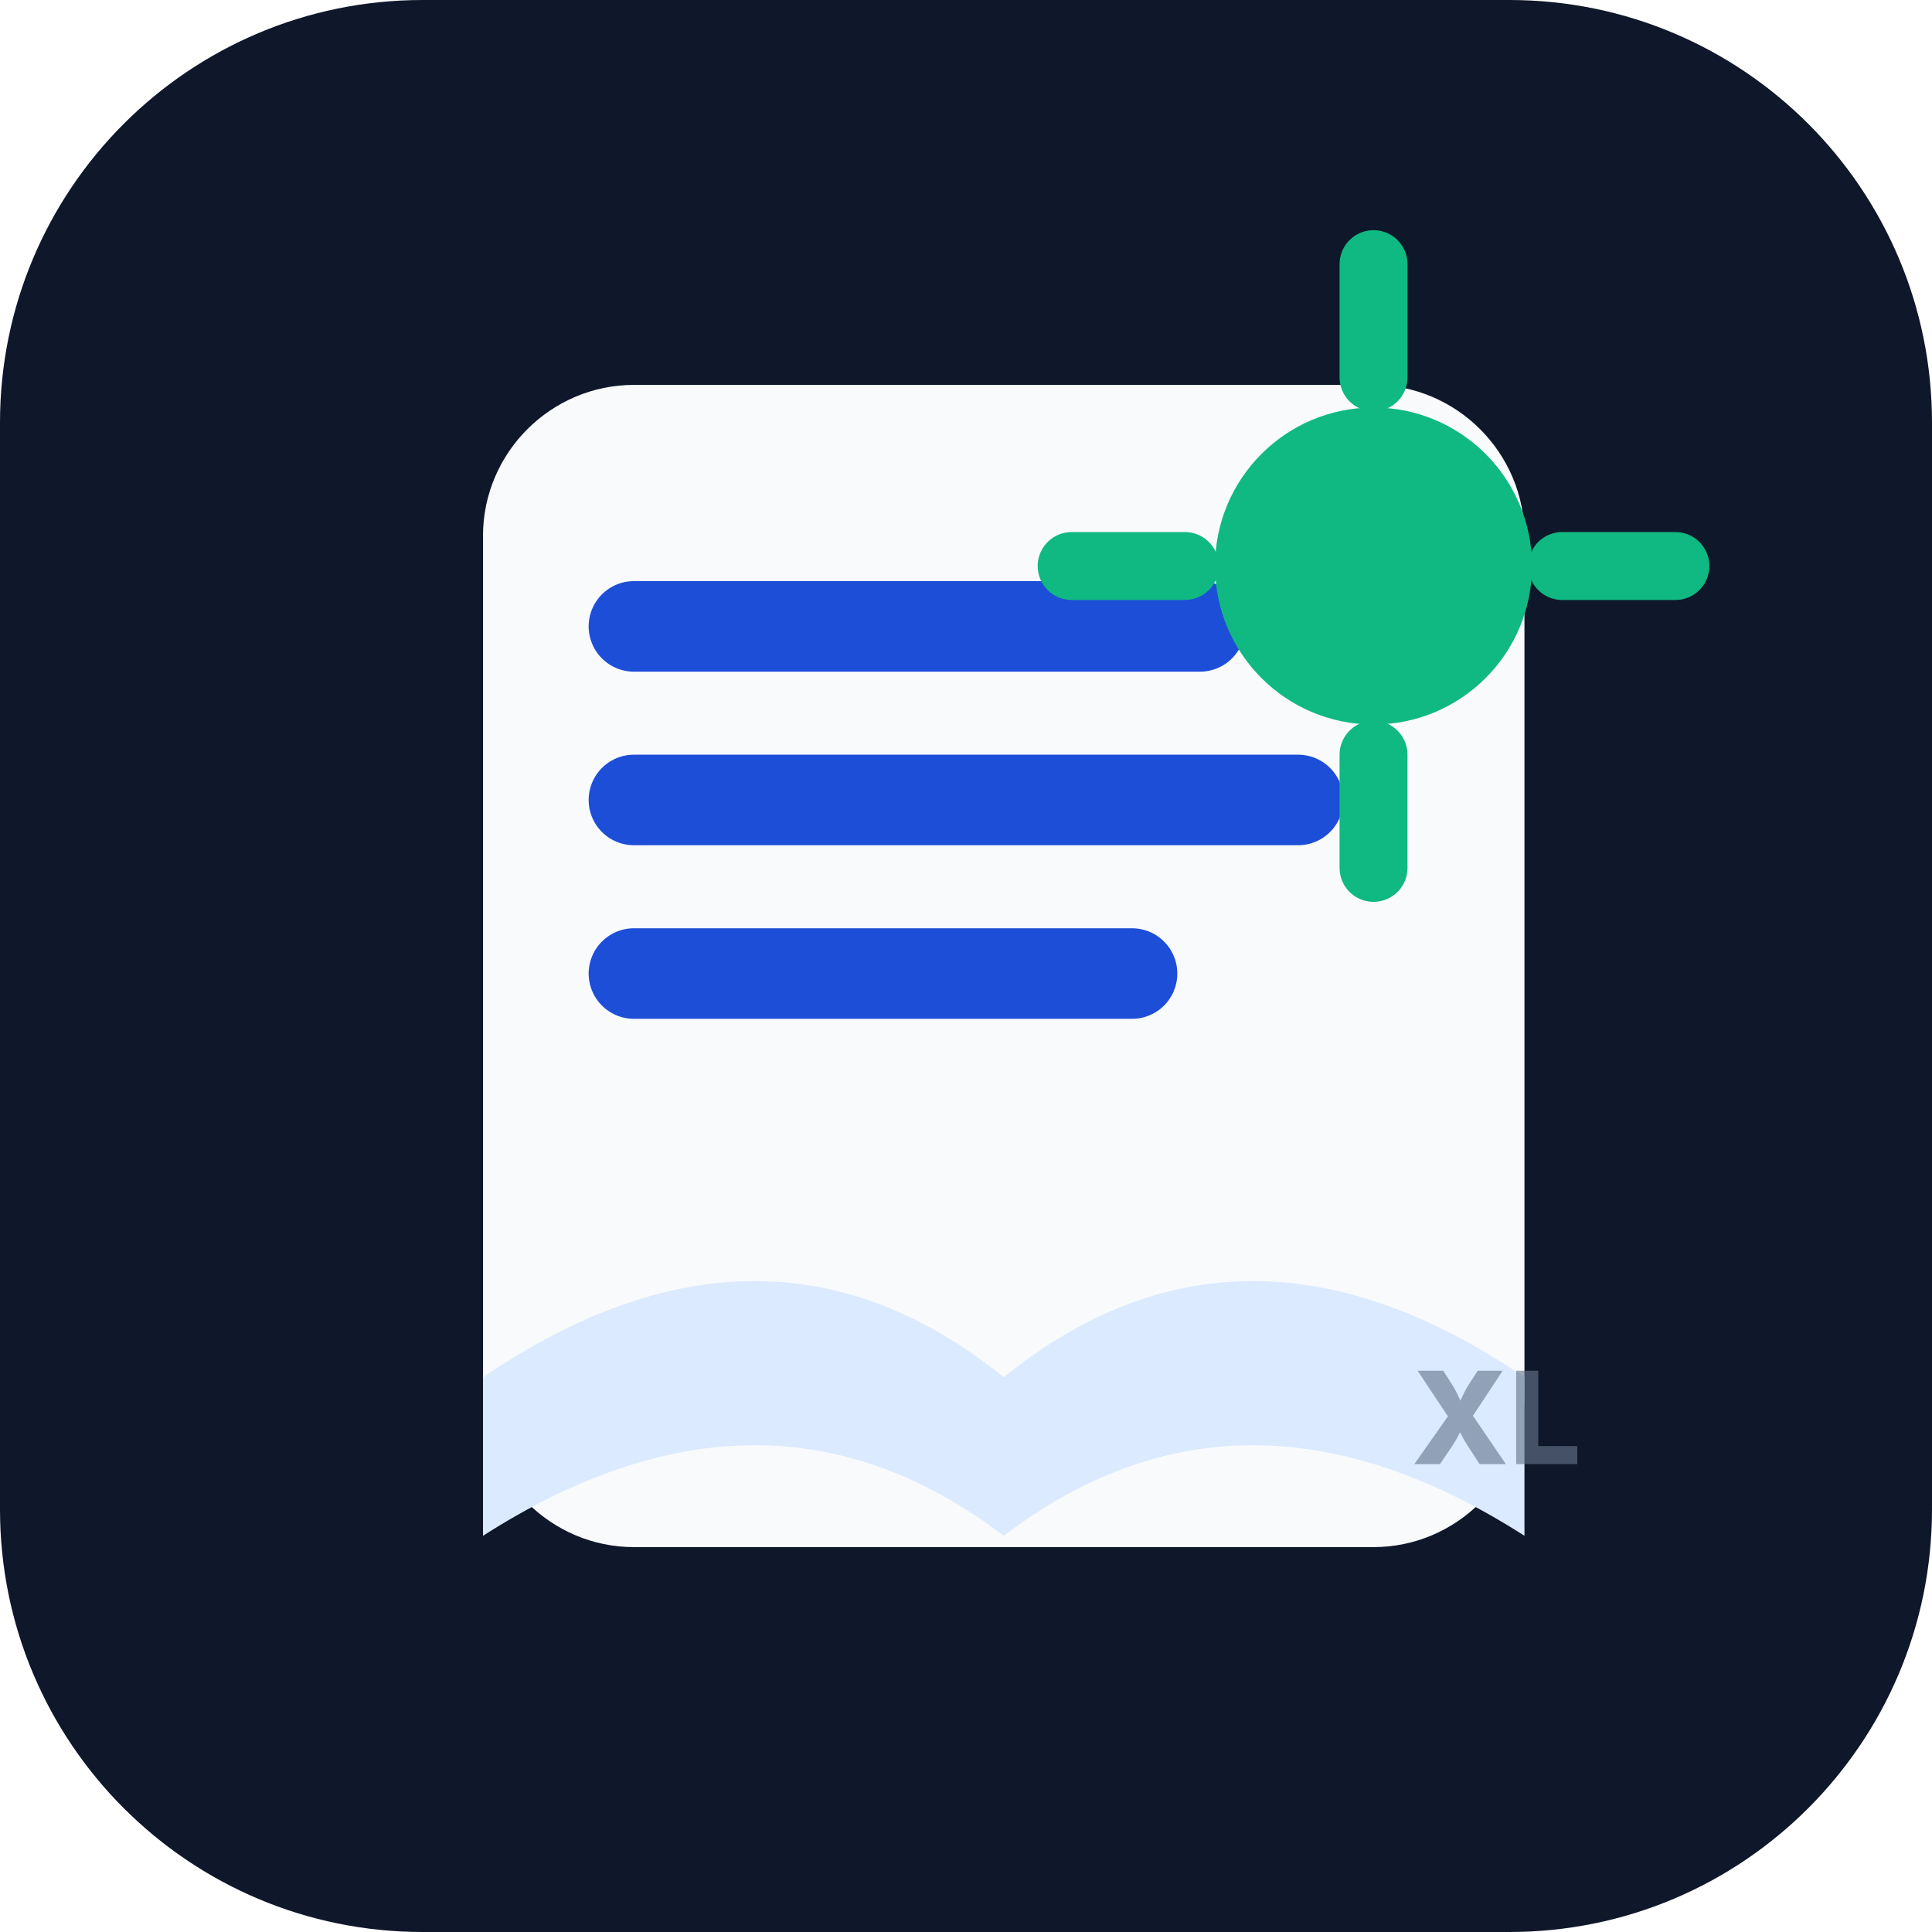
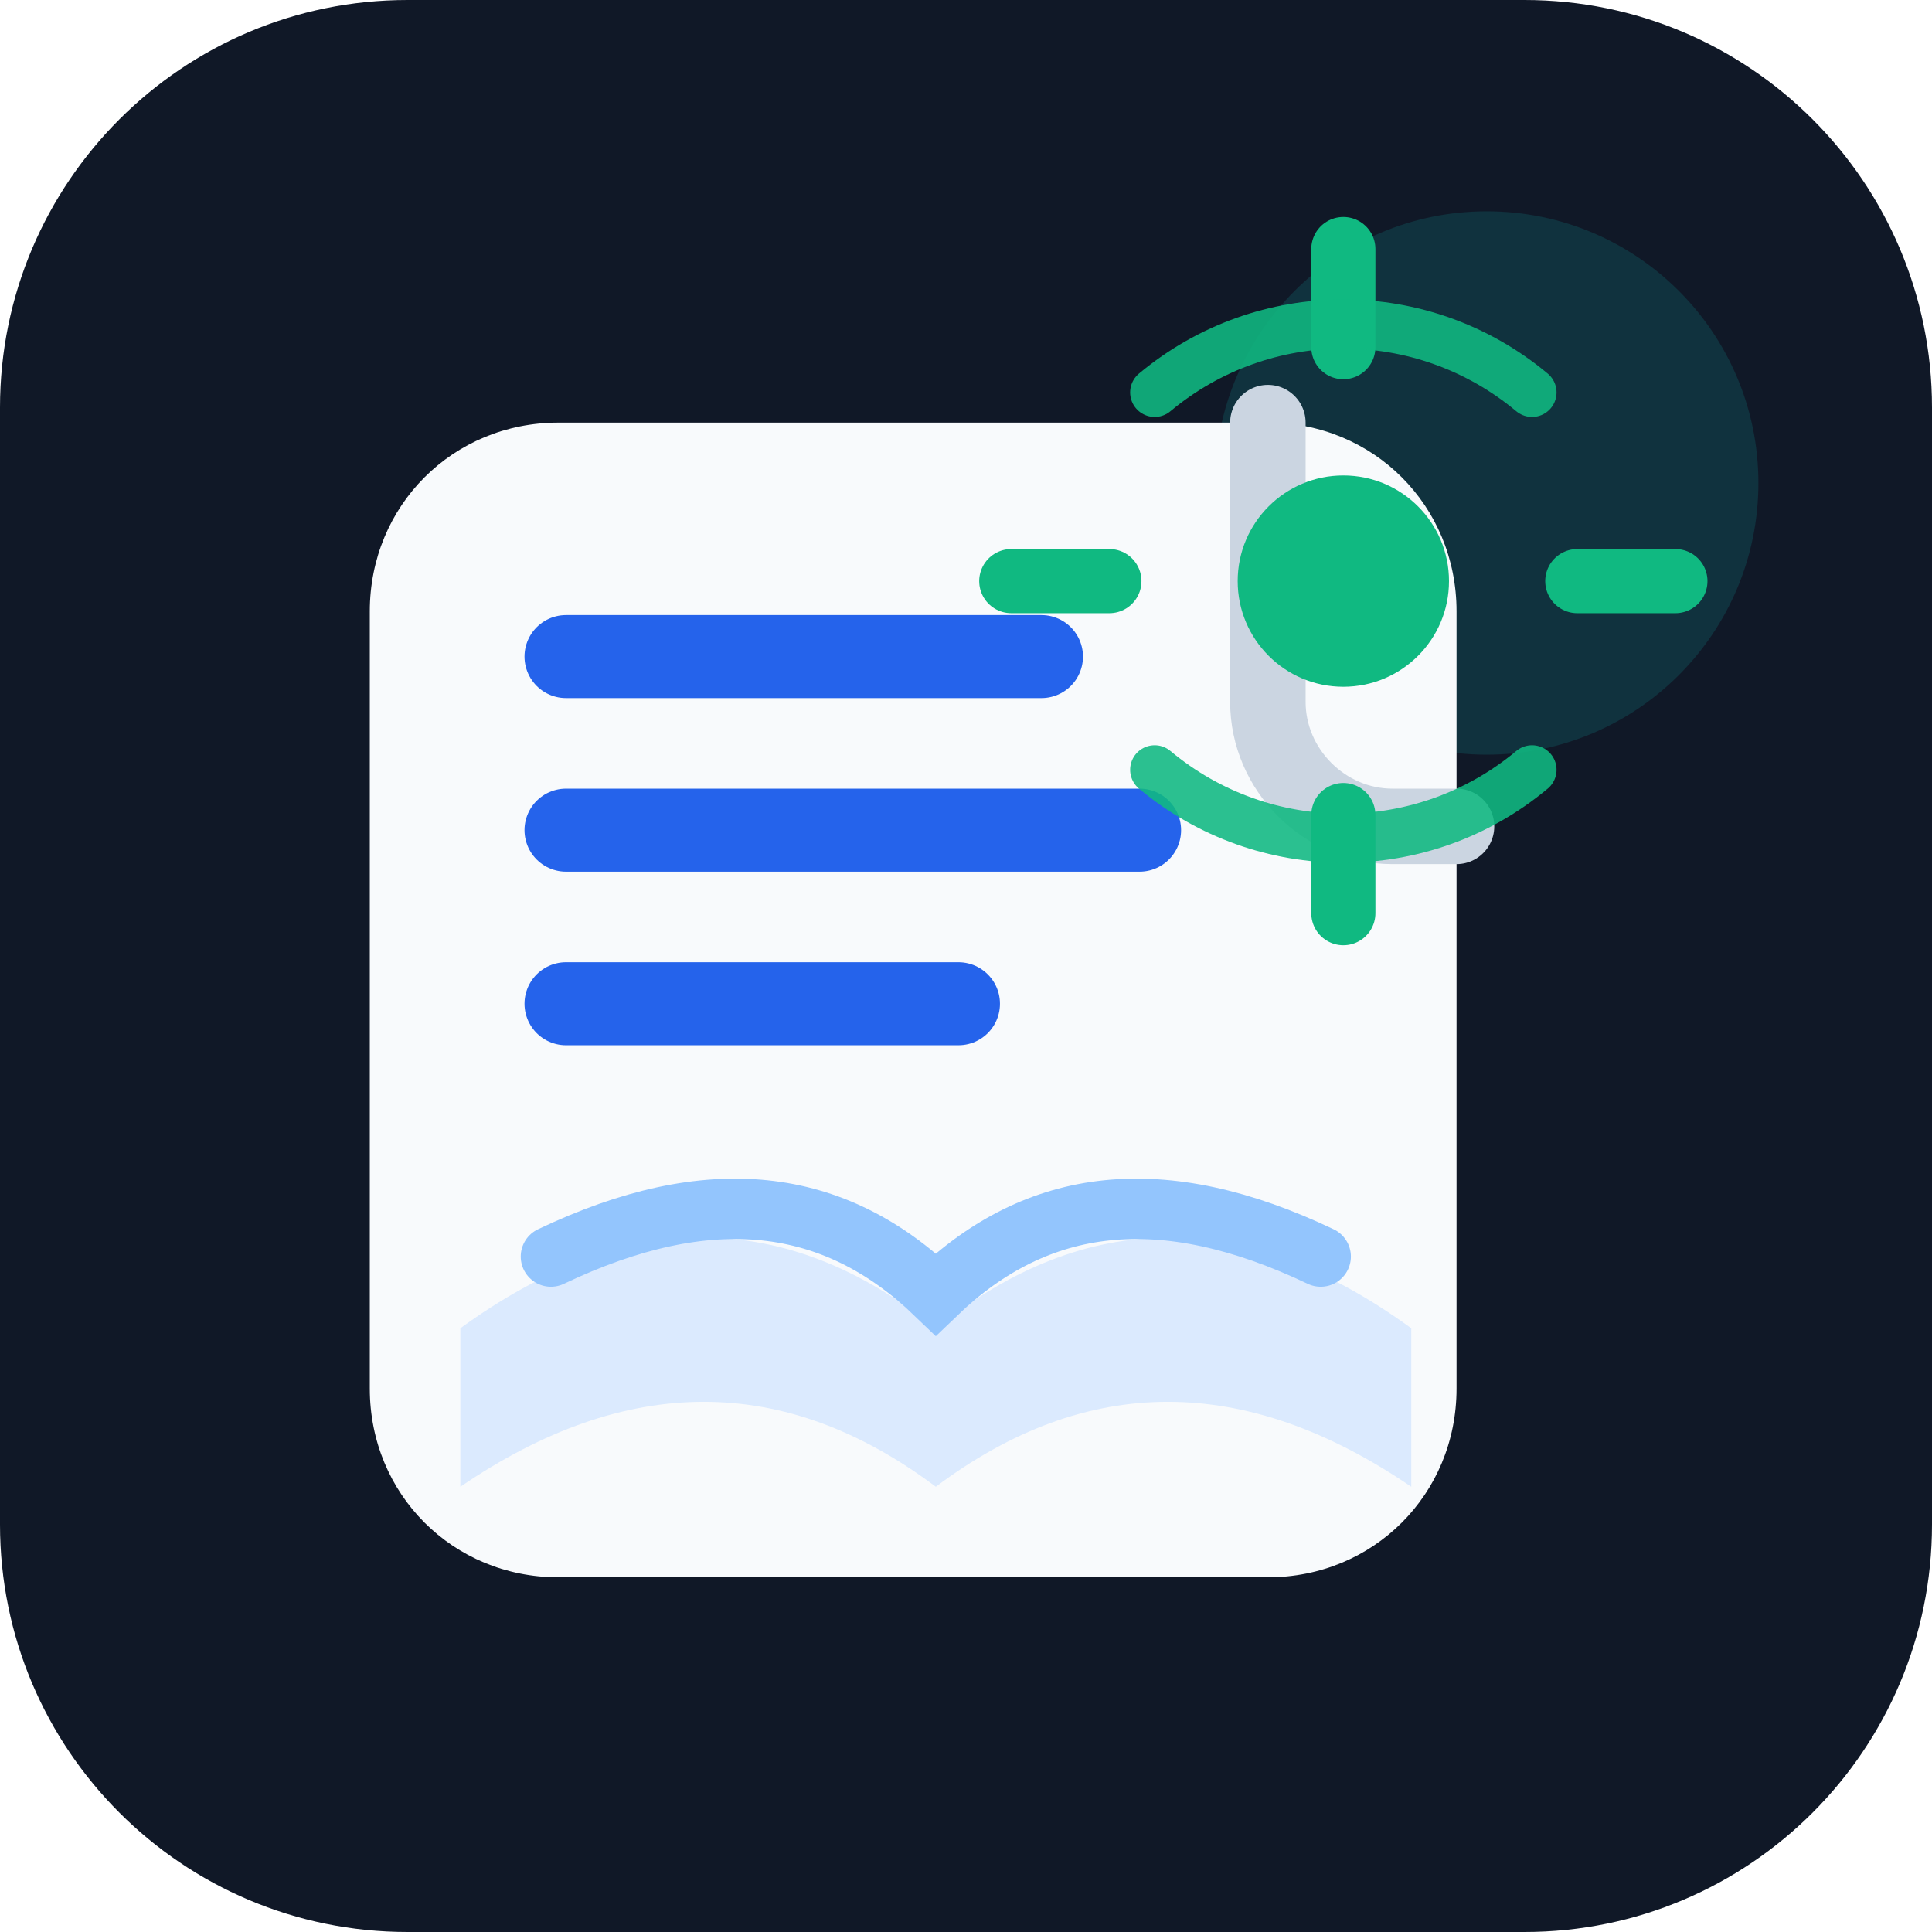
<svg xmlns="http://www.w3.org/2000/svg" width="512" height="512" viewBox="0 0 512 512" role="img" aria-labelledby="title desc">
-   <rect width="512" height="512" rx="112" fill="#0f172a" />
-   <path d="M128 142c0-22 18-40 40-40h196c22 0 40 18 40 40v228c0 22-18 40-40 40H168c-22 0-40-18-40-40V142z" fill="#f8fafc" />
-   <path d="M168 166h150M168 212h176M168 258h132" stroke="#1d4ed8" stroke-width="24" stroke-linecap="round" />
-   <path d="M128 365c50-34 96-34 138 0 42-34 88-34 138 0v42c-50-32-96-32-138 0-42-32-88-32-138 0v-42z" fill="#dbeafe" />
-   <circle cx="364" cy="150" r="42" fill="#10b981" />
-   <path d="M364 100v-30M364 230v-30M314 150h-30M444 150h-30" stroke="#10b981" stroke-width="18" stroke-linecap="round" />
-   <text x="374" y="388" fill="#64748b" font-family="Inter, Arial, sans-serif" font-size="34" font-weight="800" opacity=".62">XL</text>
+   <rect width="512" height="512" rx="108" fill="#101827" />
+   <circle cx="394" cy="128" r="72" fill="#0ea5a4" opacity=".18" />
+   <path d="M148 112h188c28 0 50 22 50 50v206c0 28-22 50-50 50H148c-28 0-50-22-50-50V162c0-28 22-50 50-50z" fill="#f8fafc" />
+   <path d="M336 112v74c0 18 15 33 33 33h17" fill="none" stroke="#cbd5e1" stroke-width="20" stroke-linecap="round" />
+   <path d="M150 174h126M150 220h152M150 266h104" stroke="#2563eb" stroke-width="22" stroke-linecap="round" />
+   <path d="M122 352c44-32 86-32 126 0 40-32 82-32 126 0v42c-44-30-86-30-126 0-40-30-82-30-126 0v-42z" fill="#dbeafe" />
+   <circle cx="356" cy="154" r="28" fill="#10b981" />
+   <path d="M356 92v-26M356 242v-26M294 154h-26M444 154h-26" stroke="#10b981" stroke-width="17" stroke-linecap="round" />
+   <path d="M306 104a78 78 0 0 1 100 0M306 204a78 78 0 0 0 100 0" fill="none" stroke="#10b981" stroke-width="13" stroke-linecap="round" opacity=".88" />
+   <path d="M146 333c42-20 75-16 102 10 27-26 60-30 102-10" fill="none" stroke="#93c5fd" stroke-width="16" stroke-linecap="round" />
</svg>
